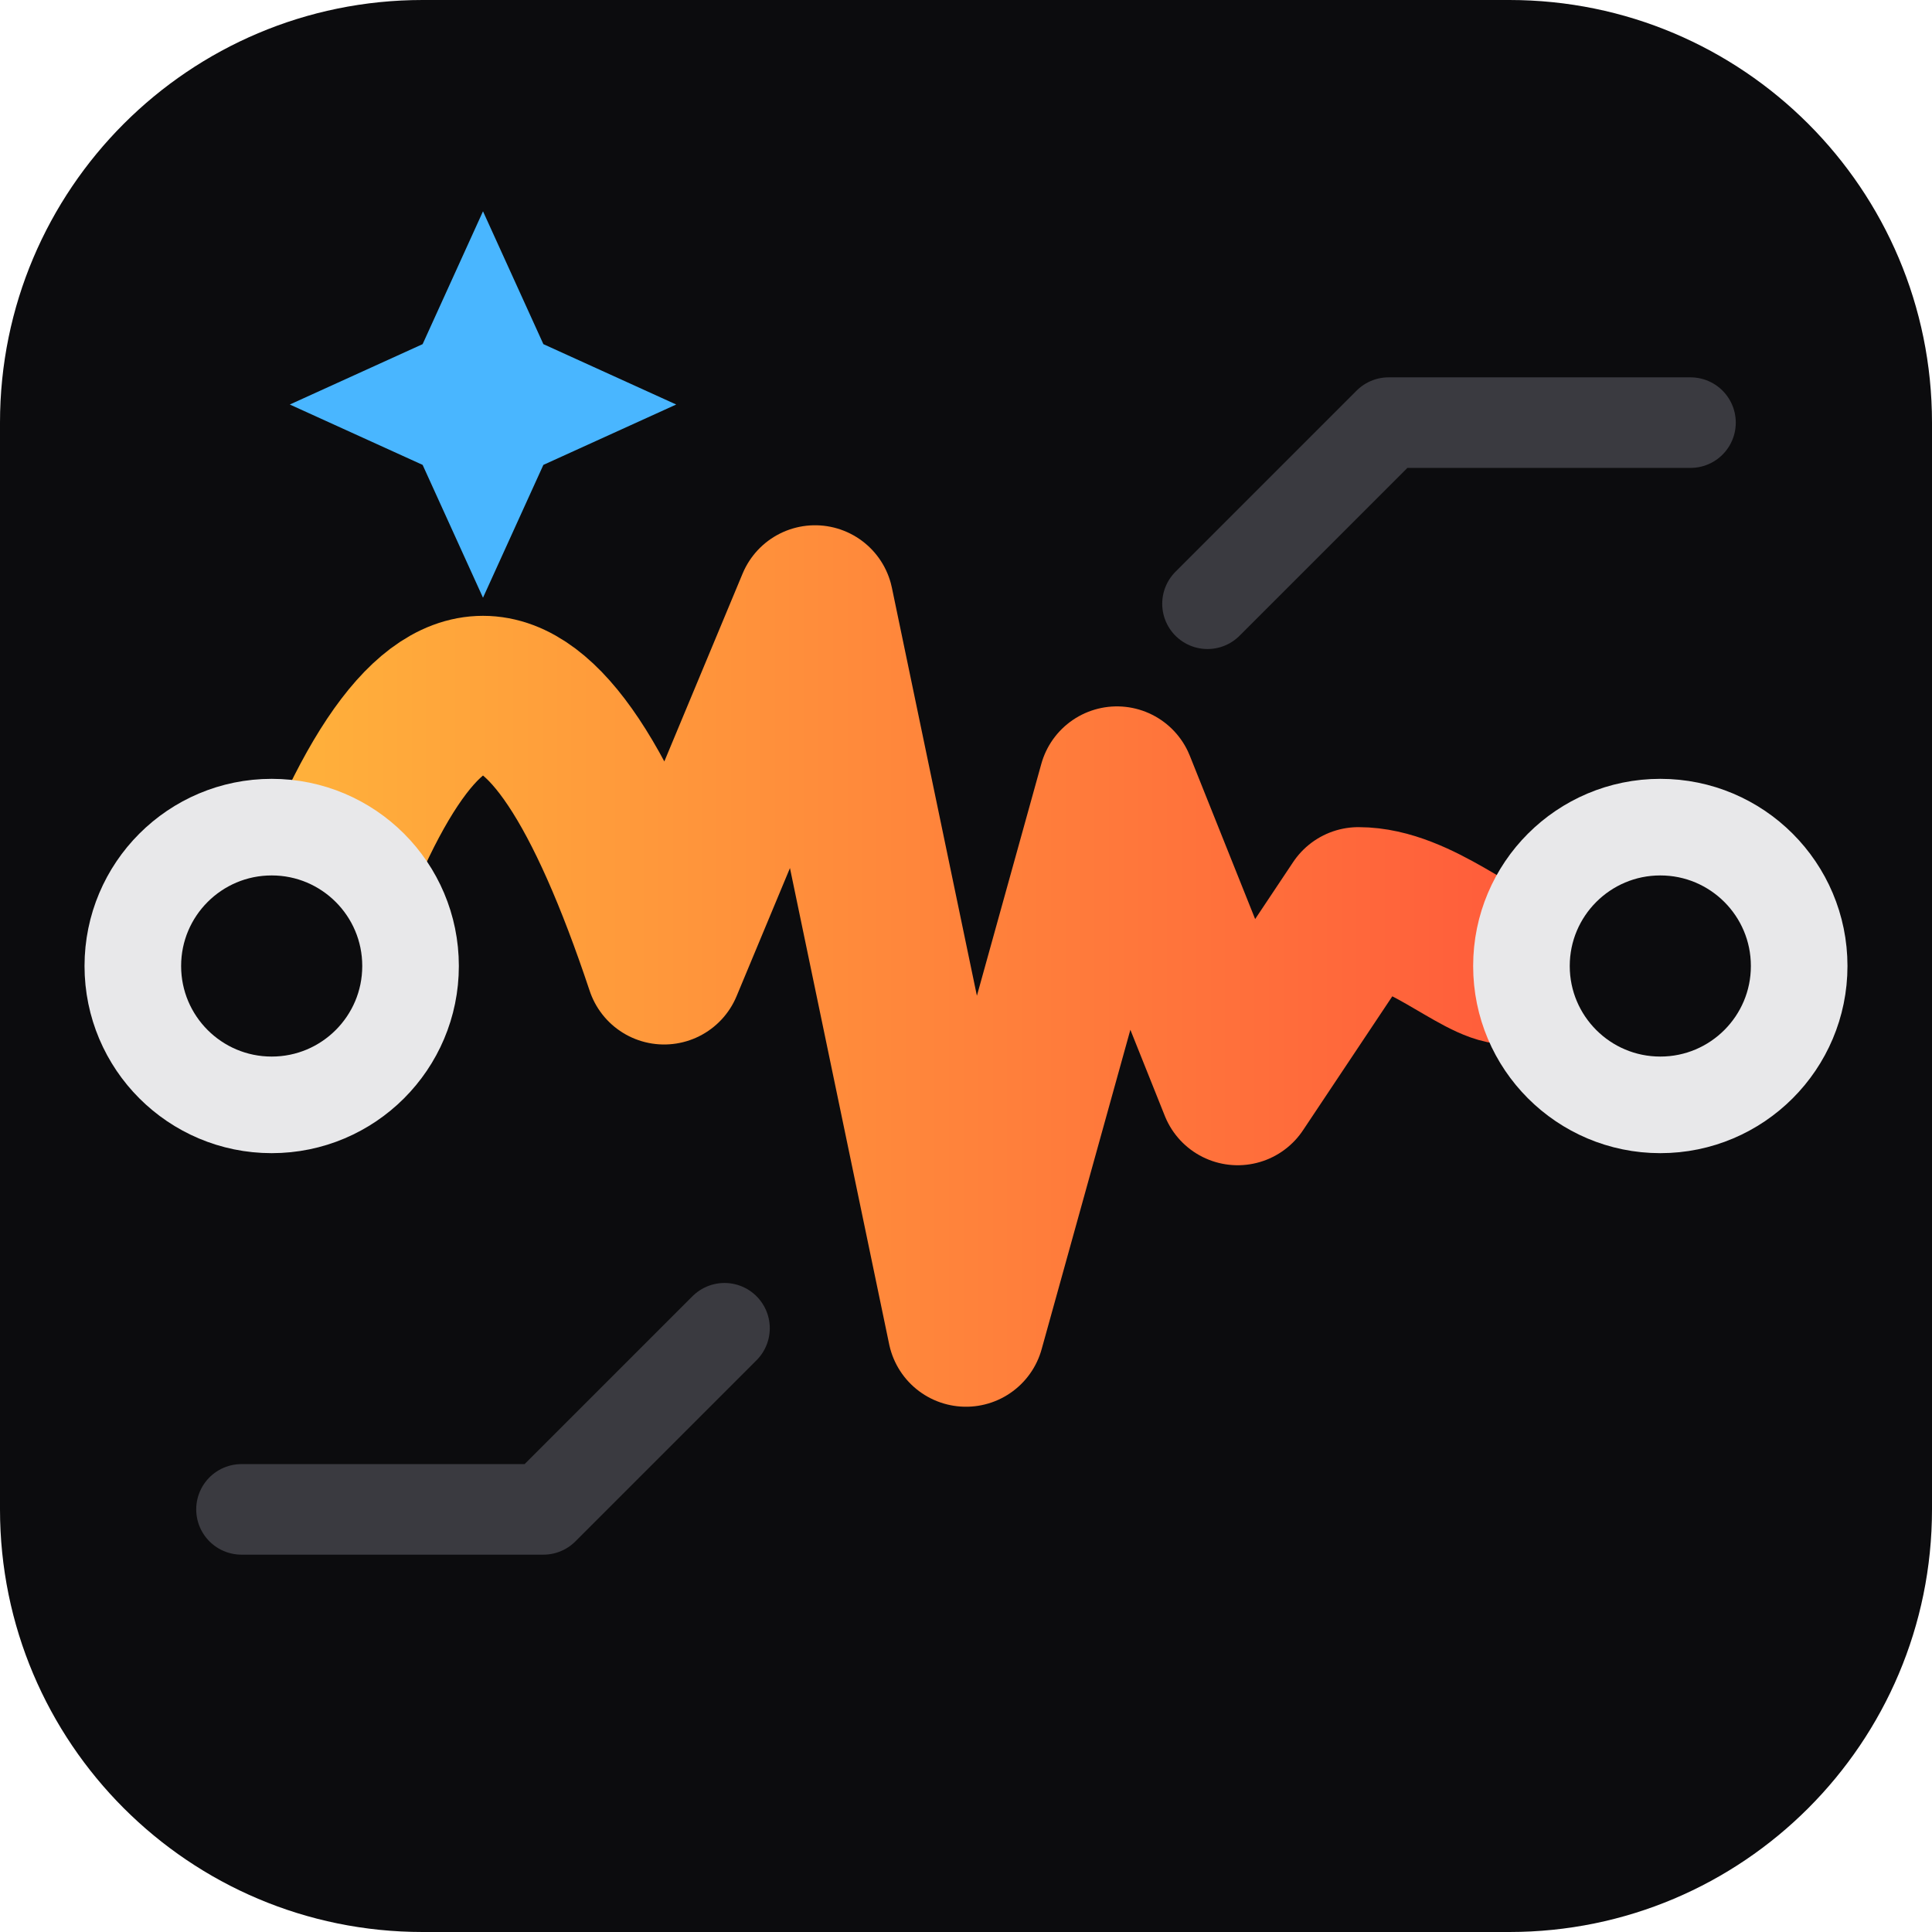
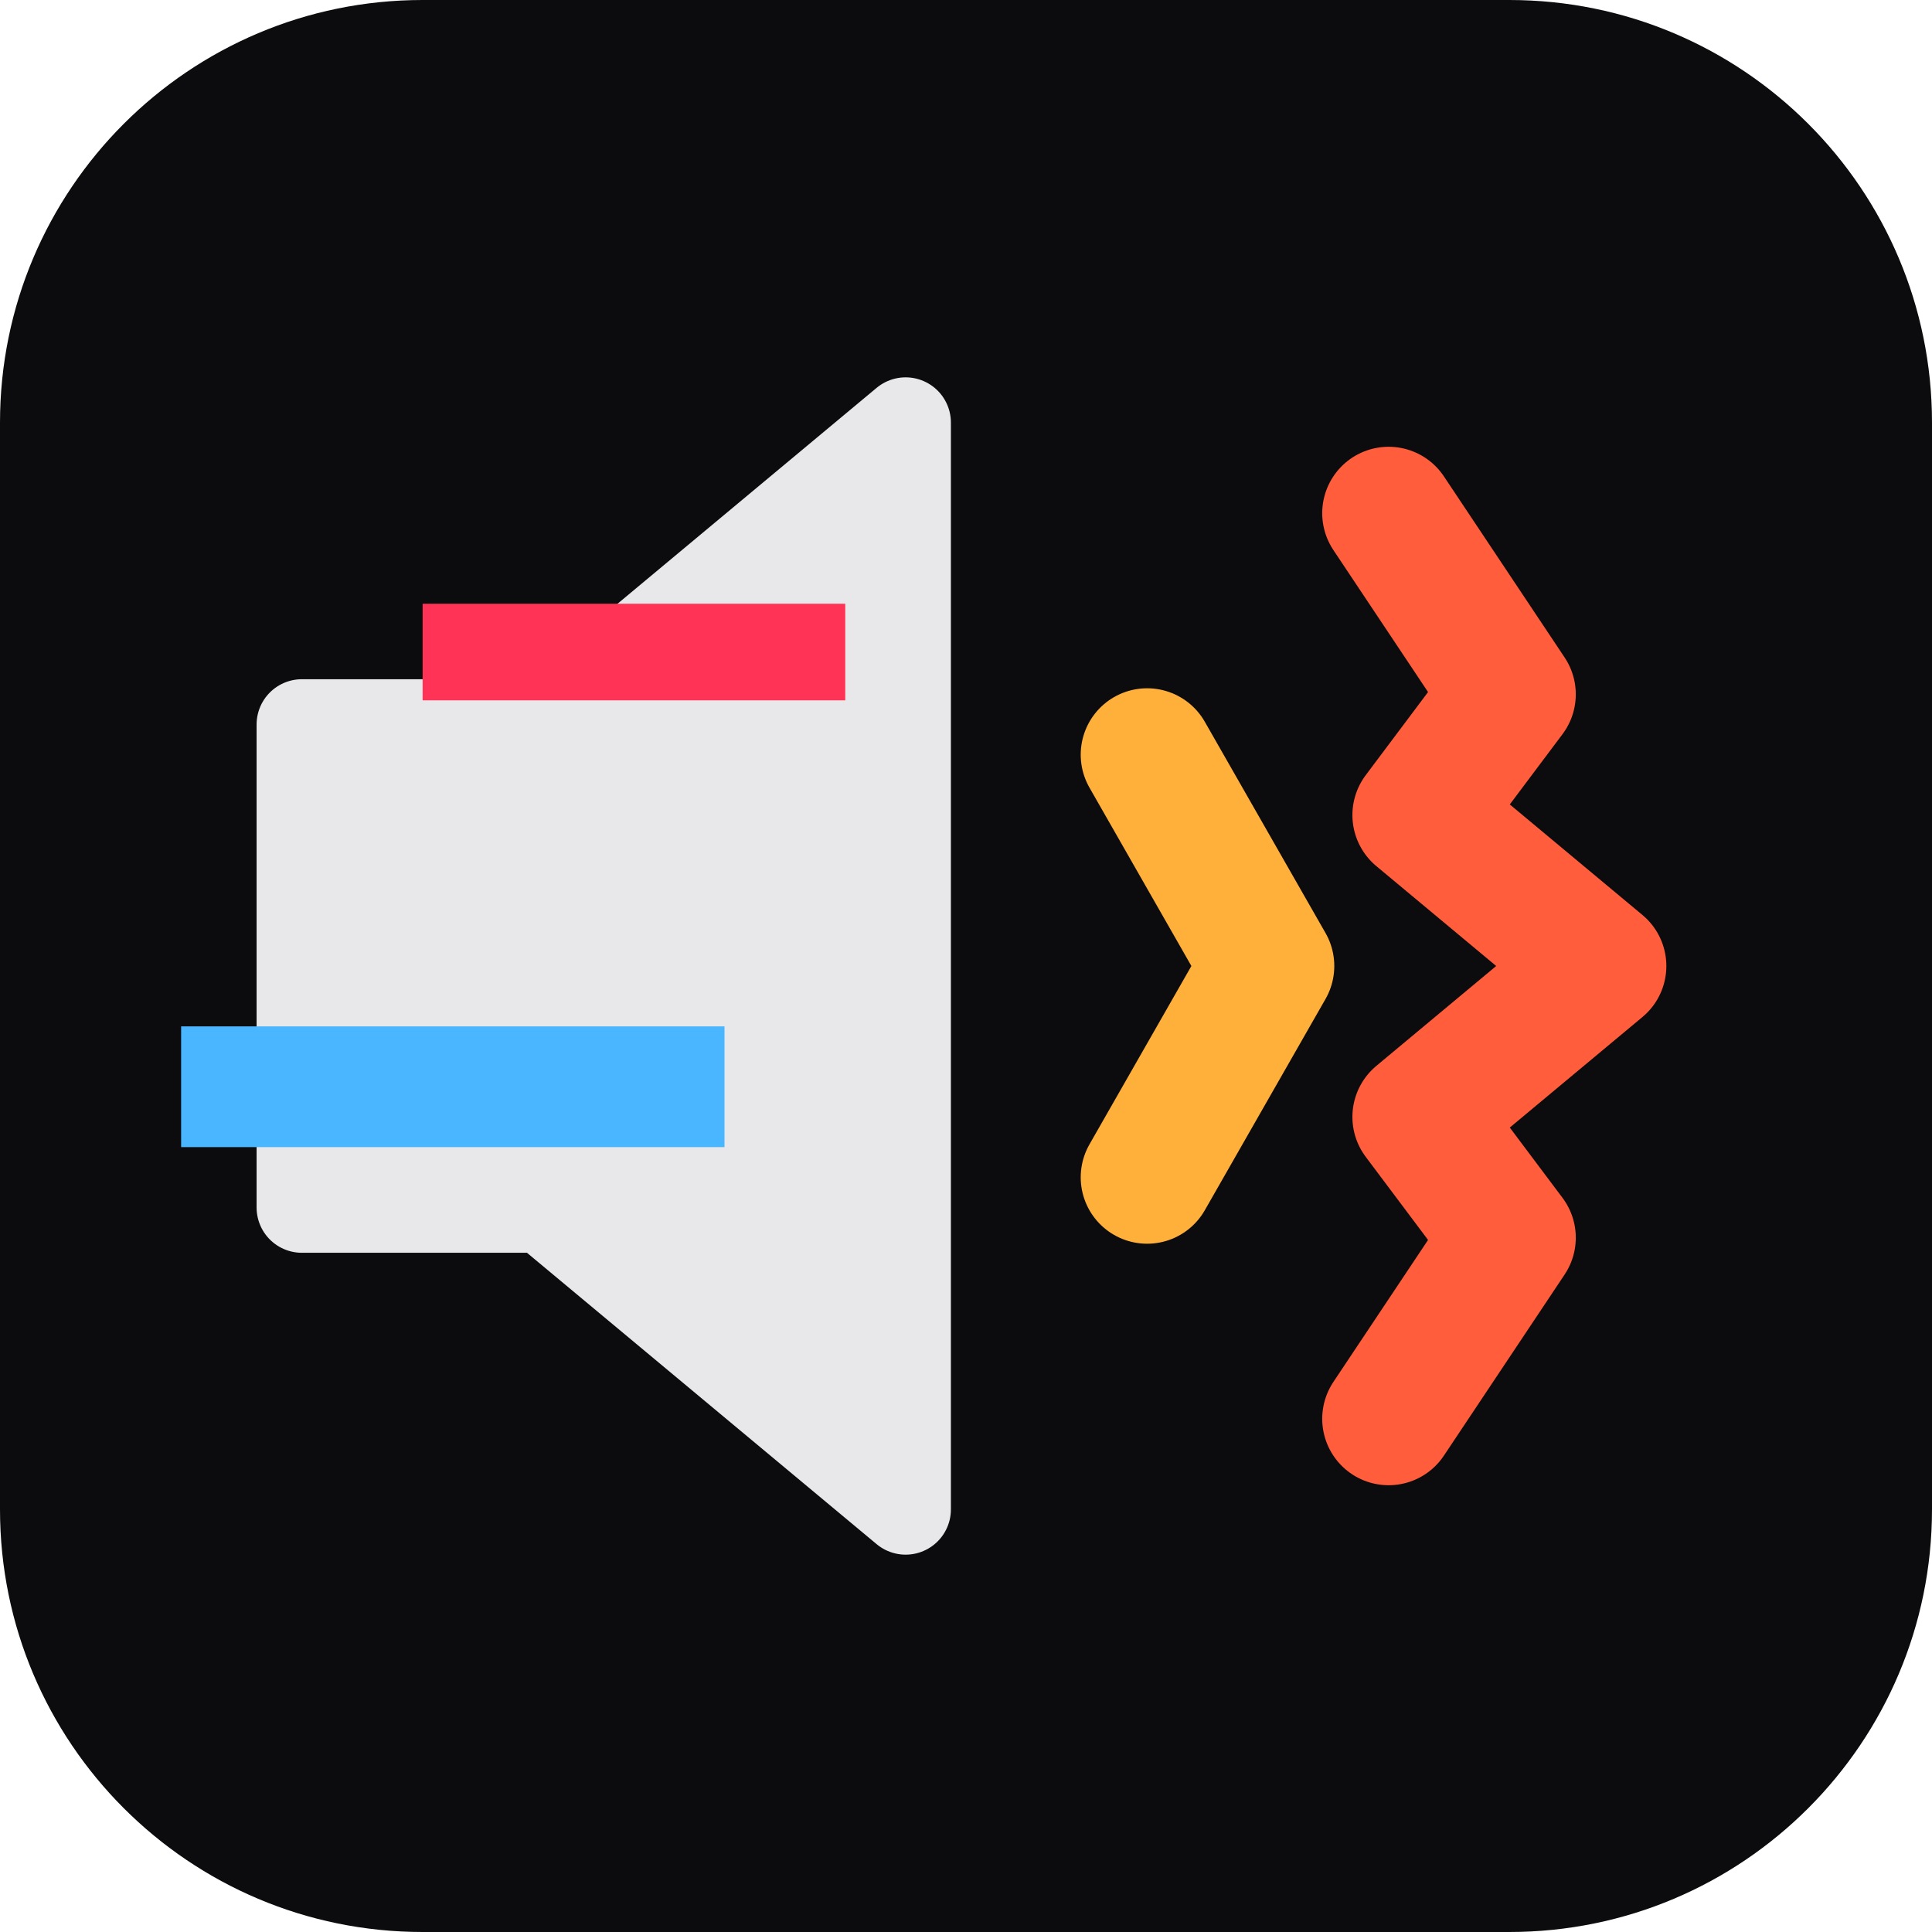
<svg xmlns="http://www.w3.org/2000/svg" viewBox="0 0 32 32">
-   <defs>
-     <linearGradient id="wire" x1="0" x2="1" y1="0" y2="0">
-       <stop offset="0" stop-color="#ffb03b" />
-       <stop offset="1" stop-color="#ff5d3b" />
-     </linearGradient>
-   </defs>
  <rect width="32" height="32" rx="7" fill="#0c0c0e" />
-   <path d="M4 25h5l3-3M28 7h-5l-3 3" fill="none" stroke="#3a3a40" stroke-width="1.5" stroke-linecap="round" stroke-linejoin="round" />
-   <path d="M5 16c2-6 4-6 6 0l2.5-6 2.5 12 2.5-9 2 5 2-3c1 0 2 1 2.5 1" fill="none" stroke="url(#wire)" stroke-width="2.6" stroke-linecap="round" stroke-linejoin="round" />
-   <circle cx="4.5" cy="16" r="2.3" fill="#0c0c0e" stroke="#e8e8ea" stroke-width="1.6" />
-   <circle cx="27.5" cy="16" r="2.3" fill="#0c0c0e" stroke="#e8e8ea" stroke-width="1.6" />
-   <path d="M8 3.5l1 2.2 2.2 1-2.2 1-1 2.2-1-2.2-2.2-1 2.2-1z" fill="#49b6ff" />
+   <path d="M5 12h4l6-5v18l-6-5H5z" fill="#e8e8ea" stroke="#e8e8ea" stroke-width="1.5" stroke-linejoin="round" />
+   <rect x="3" y="17" width="9" height="2" fill="#49b6ff" />
+   <rect x="7" y="10" width="7" height="1.6" fill="#ff3355" />
+   <path d="M19 12.5l2 3.5-2 3.5" fill="none" stroke="#ffb03b" stroke-width="2.2" stroke-linecap="round" stroke-linejoin="round" />
+   <path d="M23 8.5l2 3-1.5 2 3 2.5-3 2.5 1.5 2-2 3" fill="none" stroke="#ff5d3b" stroke-width="2.2" stroke-linecap="round" stroke-linejoin="round" />
</svg>
